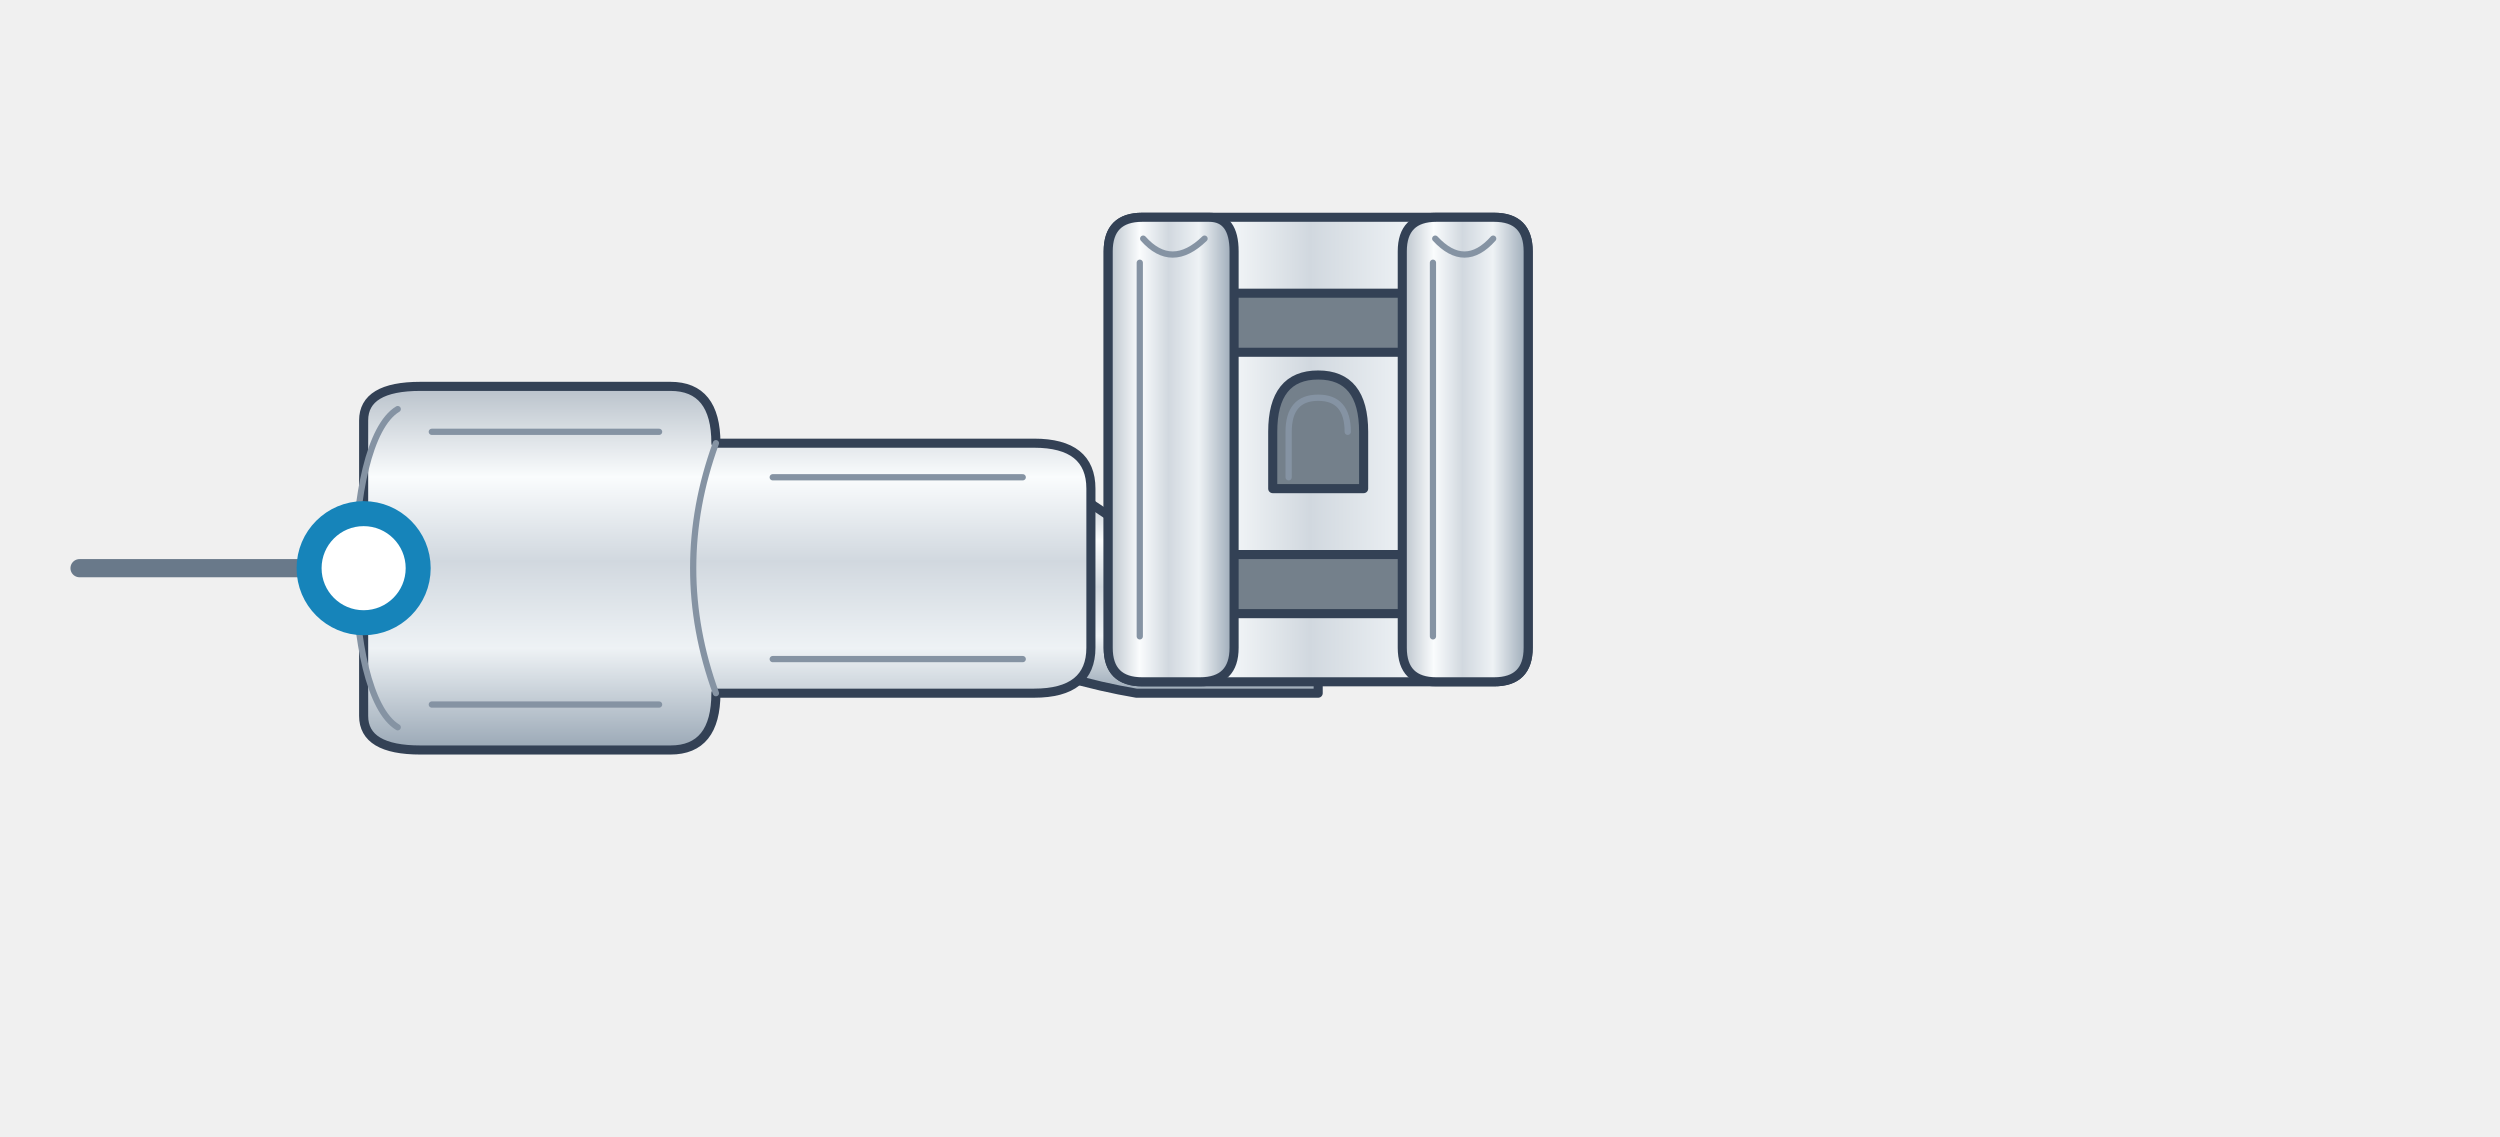
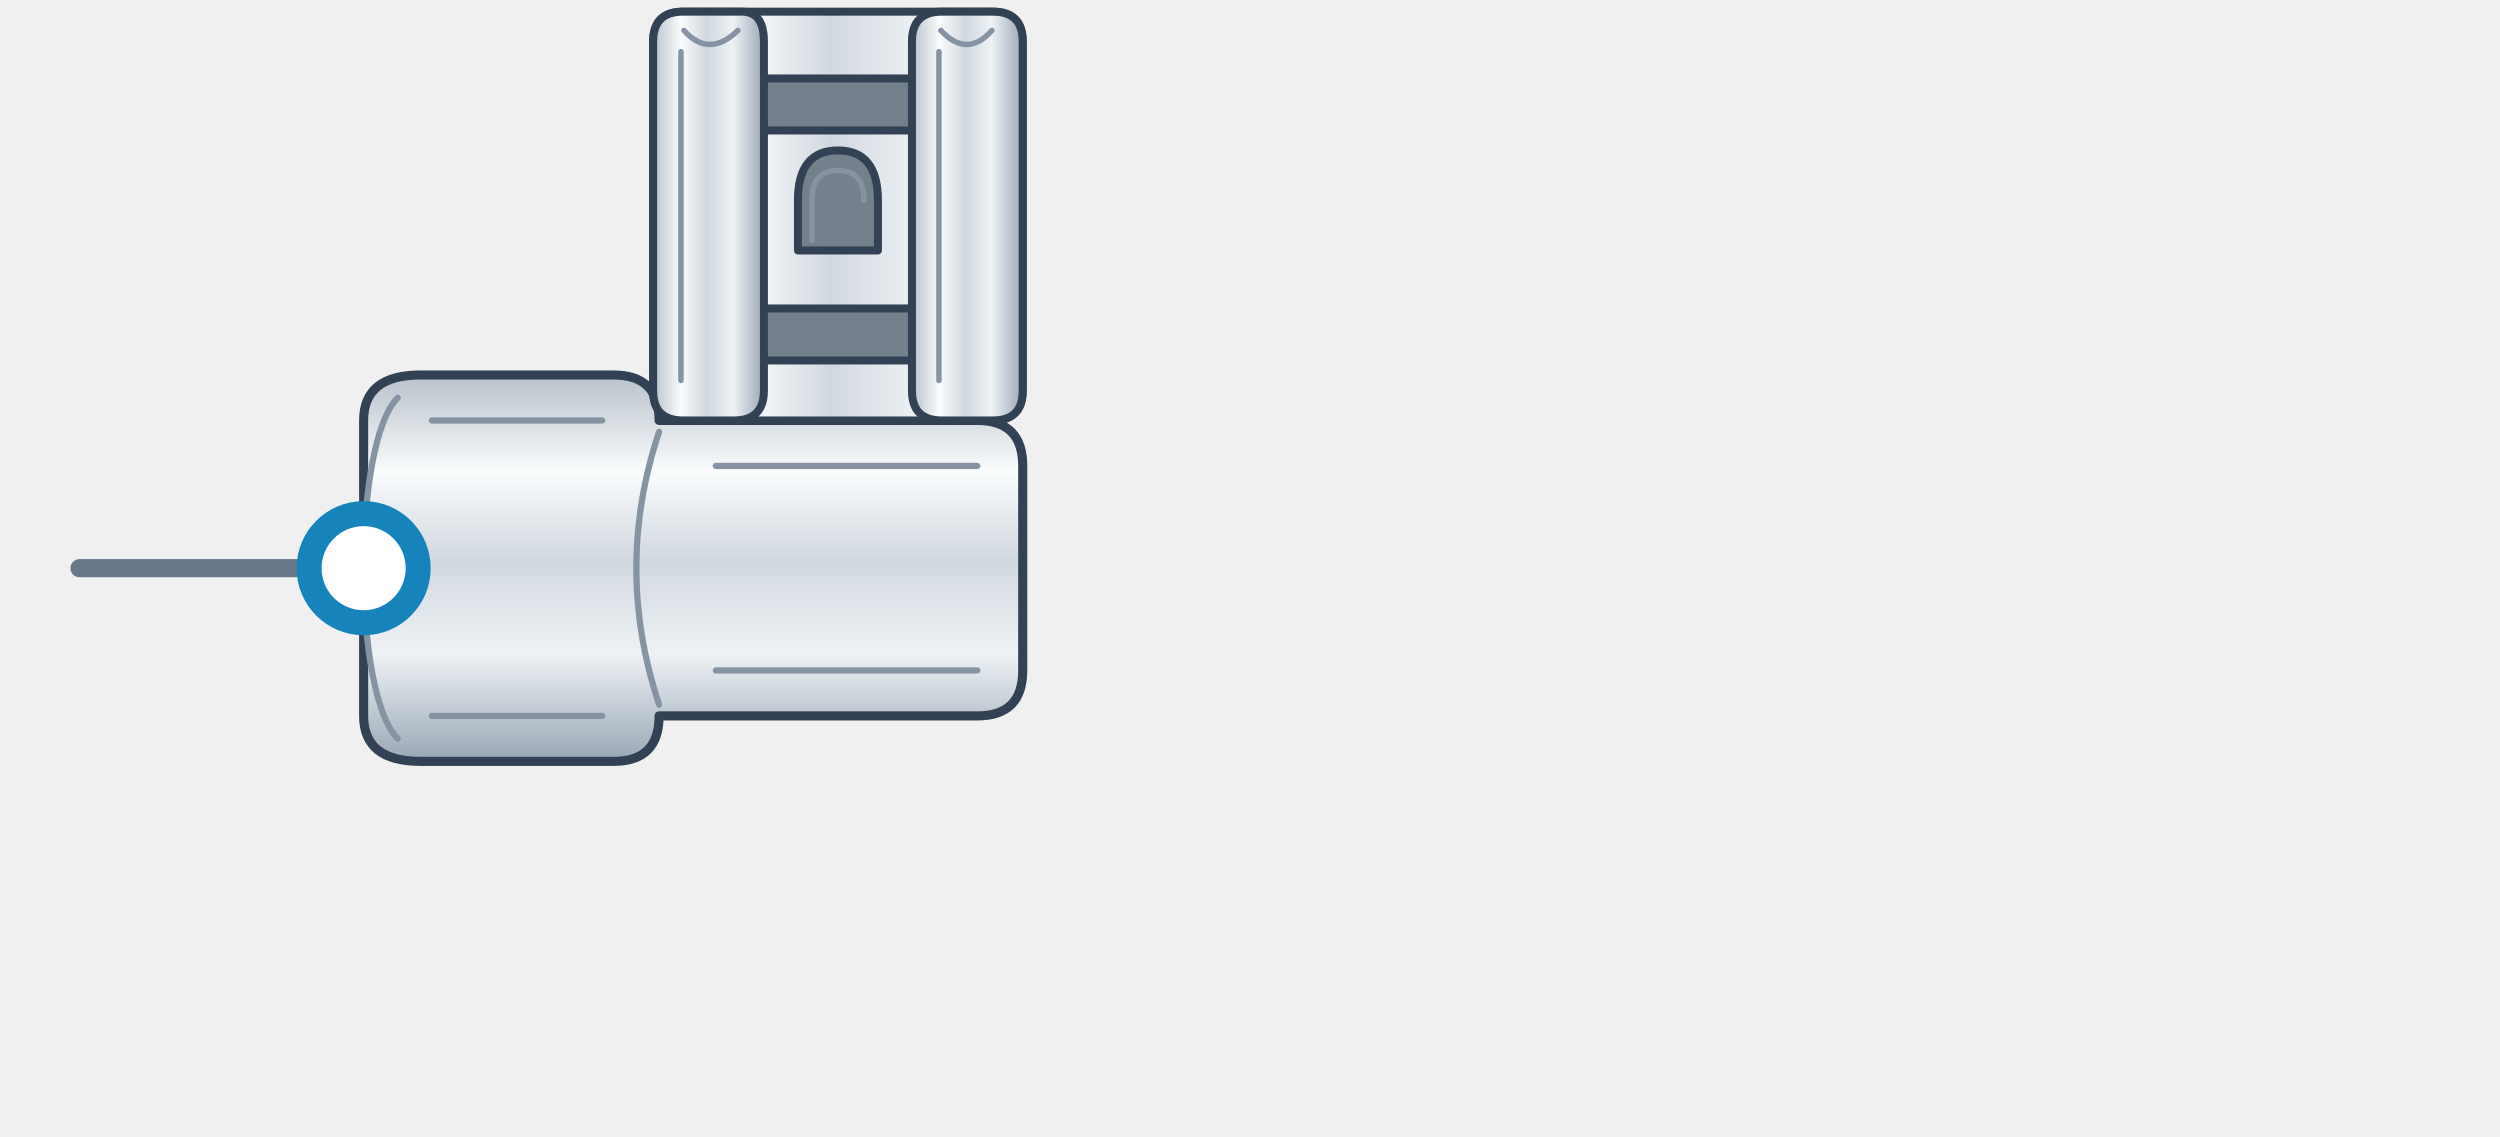
<svg xmlns="http://www.w3.org/2000/svg" width="220" height="100" viewBox="0 0 220 100" role="img" aria-labelledby="title">
  <style>svg{font-family:Arial,'Segoe UI',sans-serif} .geom{stroke:#334155;stroke-width:.8;stroke-linecap:round;stroke-linejoin:round} .geom text{stroke:none;stroke-width:0} .detail{stroke:#8593a3;stroke-width:.55;fill:none} .wire{stroke:#69798a;stroke-width:1.6;fill:none;stroke-linecap:round} .text{font-size:12px;fill:#334155;stroke:none} .small{font-size:10px;fill:#64748b;stroke:none} .title{font-size:25px;fill:#0f172a;font-weight:700;stroke:none} .card-title{font-size:17px;fill:#1e293b;font-weight:700;stroke:none} .view{font-size:11px;fill:#237ca3;font-weight:700;stroke:none} .badge{font-size:11px;fill:#1684ba;font-weight:700;stroke:none} .dim{stroke:#5f8f87;stroke-width:.55;fill:none} .dimtext{font-size:11px;fill:#427a70;stroke:none}</style>
  <defs>
    <linearGradient id="metal" x1="0" y1="0" x2="0" y2="1">
      <stop offset="0" stop-color="#b8c1ca" />
      <stop offset=".25" stop-color="#fafcfd" />
      <stop offset=".48" stop-color="#d1d8df" />
      <stop offset=".72" stop-color="#eef2f5" />
      <stop offset="1" stop-color="#99a7b5" />
    </linearGradient>
    <linearGradient id="red" x1="0" y1="0" x2="0" y2="1">
      <stop offset="0" stop-color="#a7383b" />
      <stop offset=".25" stop-color="#ed7778" />
      <stop offset=".48" stop-color="#d95054" />
      <stop offset=".8" stop-color="#c34347" />
      <stop offset="1" stop-color="#993439" />
    </linearGradient>
    <linearGradient id="blue" x1="0" y1="0" x2="0" y2="1">
      <stop offset="0" stop-color="#235783" />
      <stop offset=".25" stop-color="#65a2ce" />
      <stop offset=".5" stop-color="#397fb3" />
      <stop offset="1" stop-color="#23557d" />
    </linearGradient>
    <linearGradient id="yellow" x1="0" y1="0" x2="0" y2="1">
      <stop offset="0" stop-color="#b88c29" />
      <stop offset=".27" stop-color="#ffe6a1" />
      <stop offset=".55" stop-color="#e9bd4d" />
      <stop offset="1" stop-color="#b48c32" />
    </linearGradient>
  </defs>
  <g class="geom">
    <line x1="7" y1="50" x2="32" y2="50" class="wire" />
-     <path d="M86 43 H94 L100 47 H116 V61 H100 Q94 60 86 57 Z" fill="url(#metal)" />
-     <g transform="translate(116,60) rotate(-90)">
+     <path d="M32 37 Q32 33 37 33 H54 Q58 33 58 37 H86 Q90 37 90 41 V59 Q90 63 86 63 H58 Q58 67 54 67 H37 Q32 67 32 63 Z" fill="url(#metal)" />
+     <path d="M35 35 C31 39 31 61 35 65" fill="none" class="detail" />
+     <g transform="translate(73.7376,37) rotate(-90) scale(.88)">
      <path d="M0 -15.48 Q0 -18.48 3 -18.48 H37.88 Q40.88 -18.48 40.88 -15.48 V15.48 Q40.88 18.48 37.88 18.48 H3 Q0 18.48 0 15.48 Z" fill="url(#metal)" />
      <rect x="6" y="-8.2" width="5.2" height="16.4" rx="0.5" fill="#74808b" />
      <rect x="29" y="-8.2" width="5.2" height="16.4" rx="0.5" fill="#74808b" />
      <path d="M17 -4 H22 Q27 -4 27 0 Q27 4 22 4 H17 Z" fill="#74808b" />
      <path d="M3 -18.48 H37.88 Q40.88 -18.48 40.88 -15.48 V-9.6 Q40.88 -7.4 37.88 -7.4 H3 Q0 -7.4 0 -10.4 V-15.48 Q0 -18.48 3 -18.48 Z" fill="url(#metal)" />
      <path d="M3 7.4 H37.88 Q40.88 7.4 40.88 10.4 V15.48 Q40.88 18.48 37.88 18.48 H3 Q0 18.48 0 15.48 V10.4 Q0 7.4 3 7.4 Z" fill="url(#metal)" />
      <path d="M4 -15.7 H36.88 M4 10.1 H36.88 M18 -2.6 H22 Q25 -2.6 25 0 Q25 2.6 22 2.6" fill="none" class="detail" />
      <path d="M39 -15.4 Q36.2 -12.9 39 -10 M39 10.3 Q36.2 12.9 39 15.4" fill="none" class="detail" />
    </g>
-     <path d="M32 37 Q32 34 37 34 H59 Q63 34 63 39 H91 Q96 39 96 43 V57 Q96 61 91 61 H63 Q63 66 59 66 H37 Q32 66 32 63 Z" fill="url(#metal)" />
-     <path d="M35 36 C30 39 30 61 35 64" fill="none" class="detail" />
-     <path d="M38 38 H58 M38 62 H58 M63 39 Q59 50 63 61 M68 42 H90 M68 58 H90" fill="none" class="detail" />
+     <path d="M38 37 H53 M38 63 H53 M58 38 Q54 50 58 62 M63 41 H86 M63 59 H86" fill="none" class="detail" />
  </g>
  <circle cx="32" cy="50" r="4.8" fill="#ffffff" id="anchor-wire-entry" data-role="wire-entry" stroke="#1684ba" stroke-width="2.2" />
</svg>
